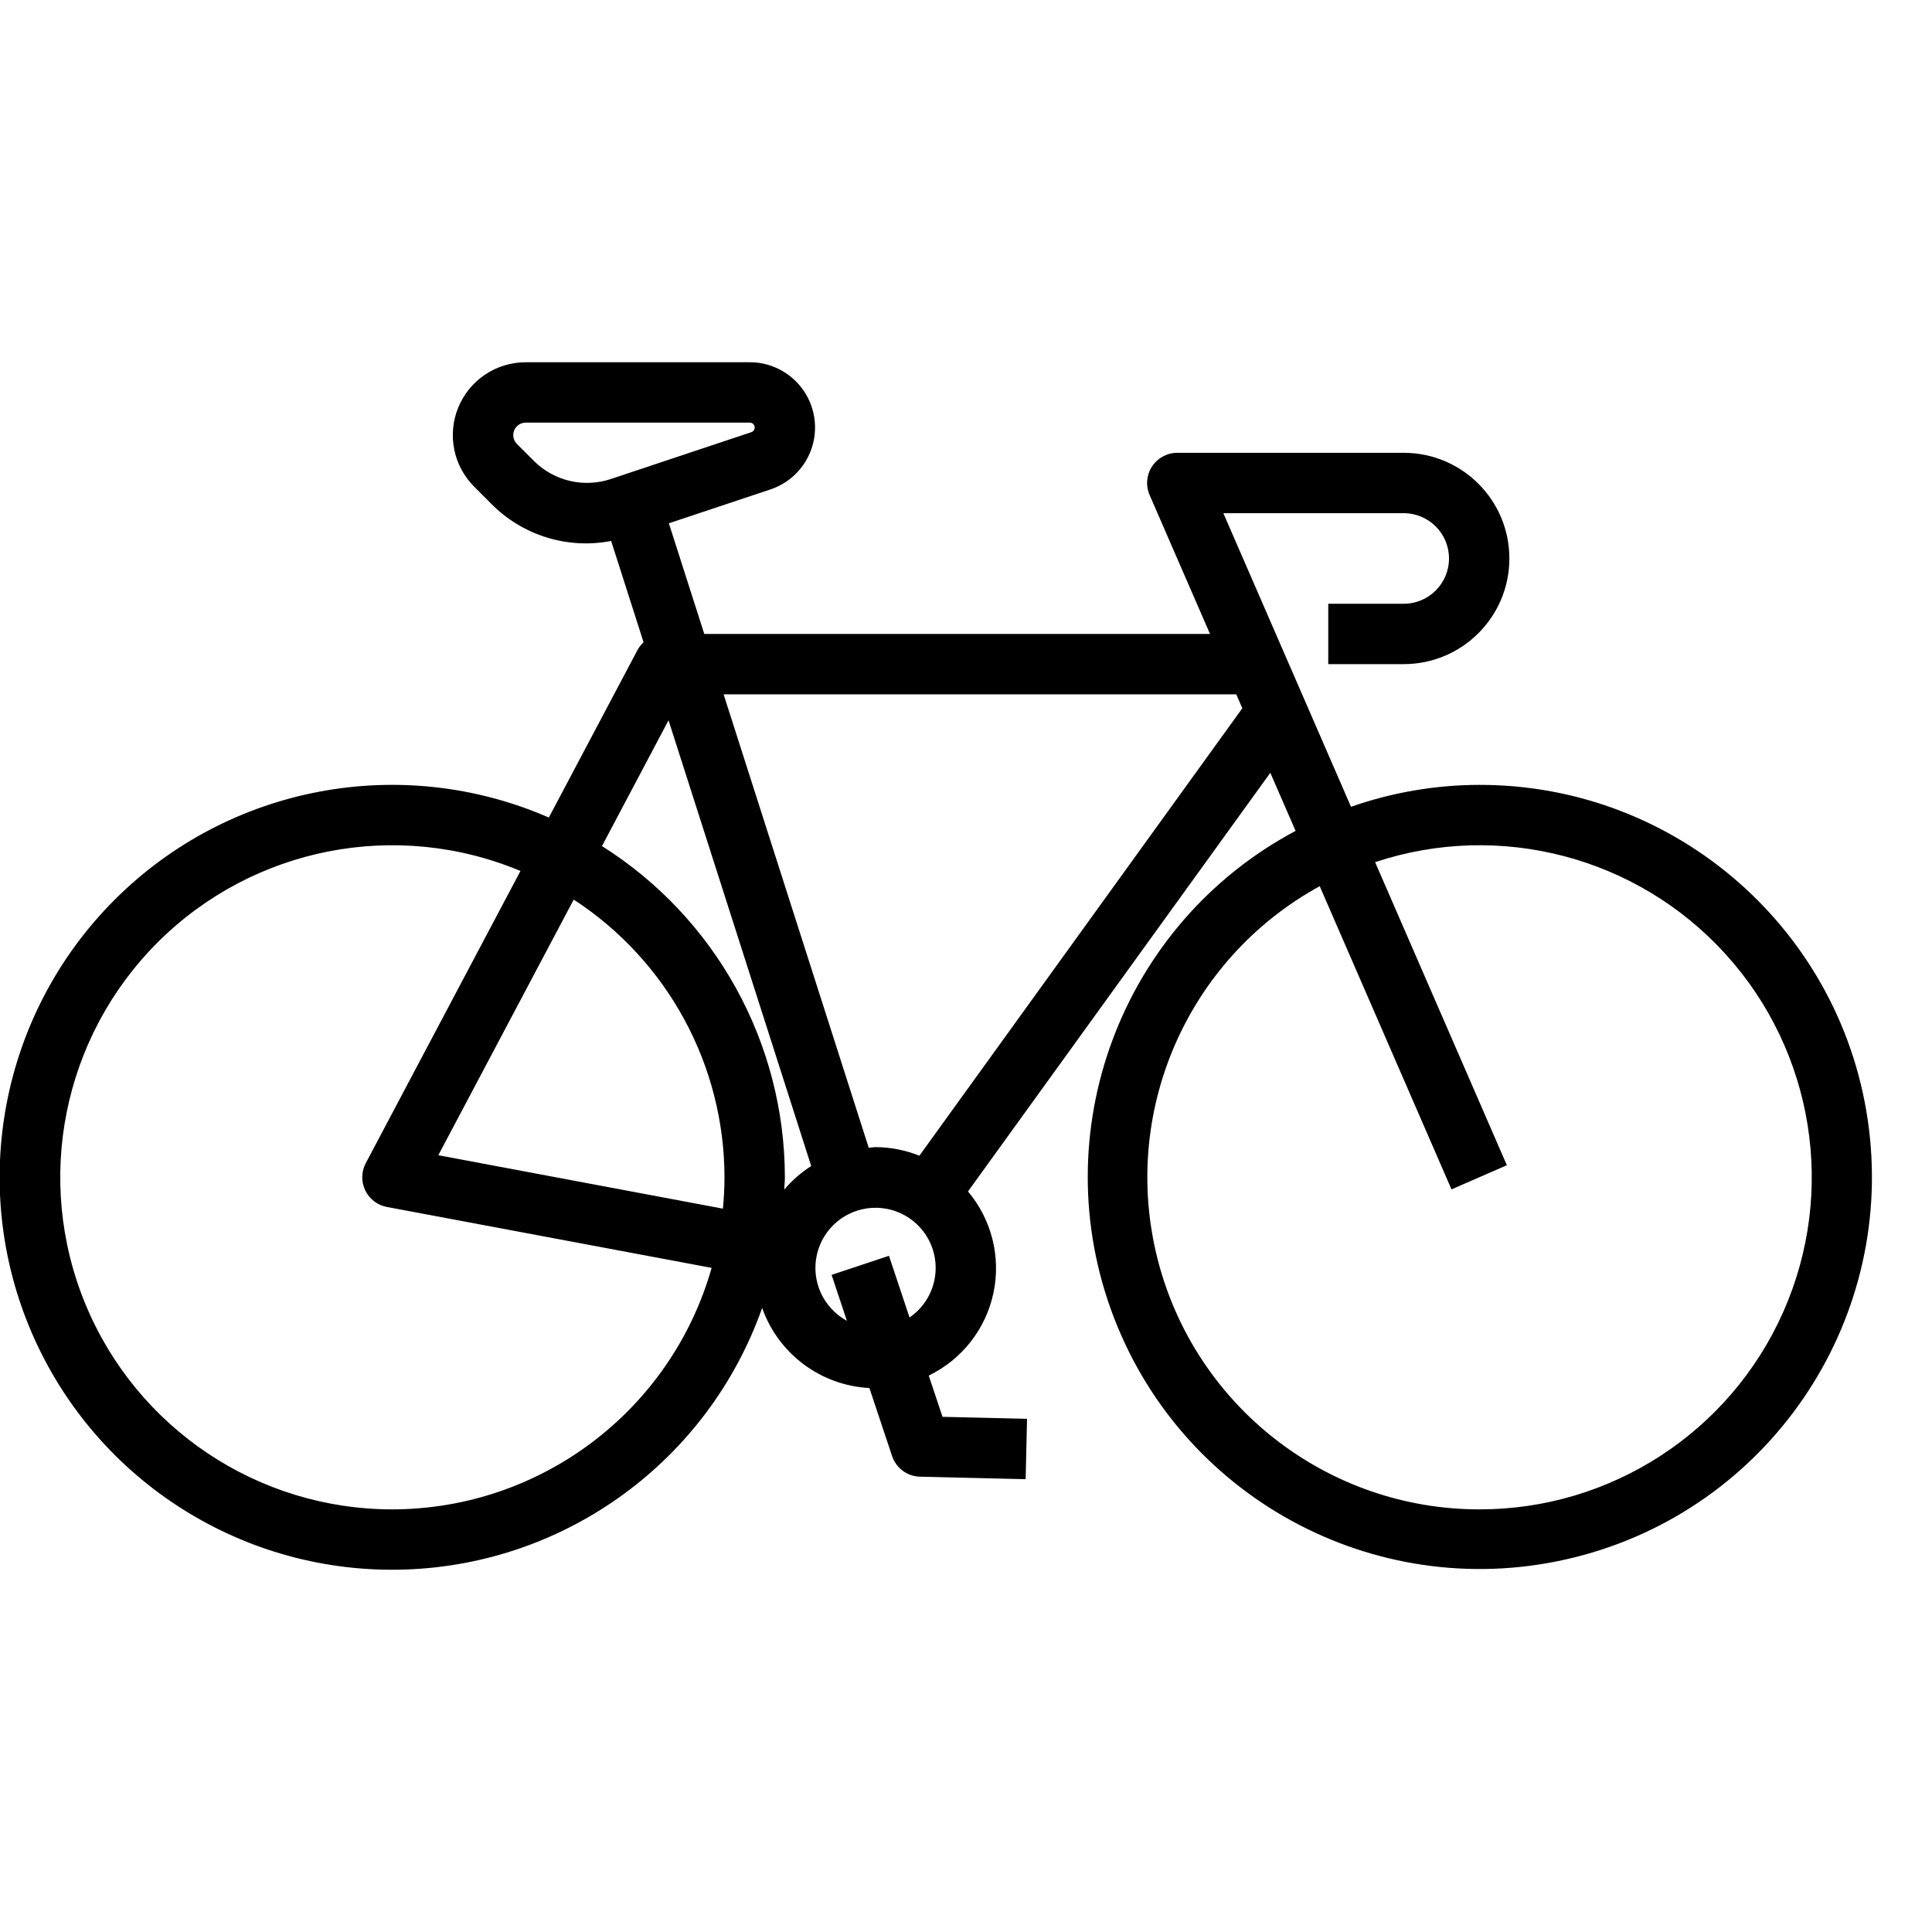
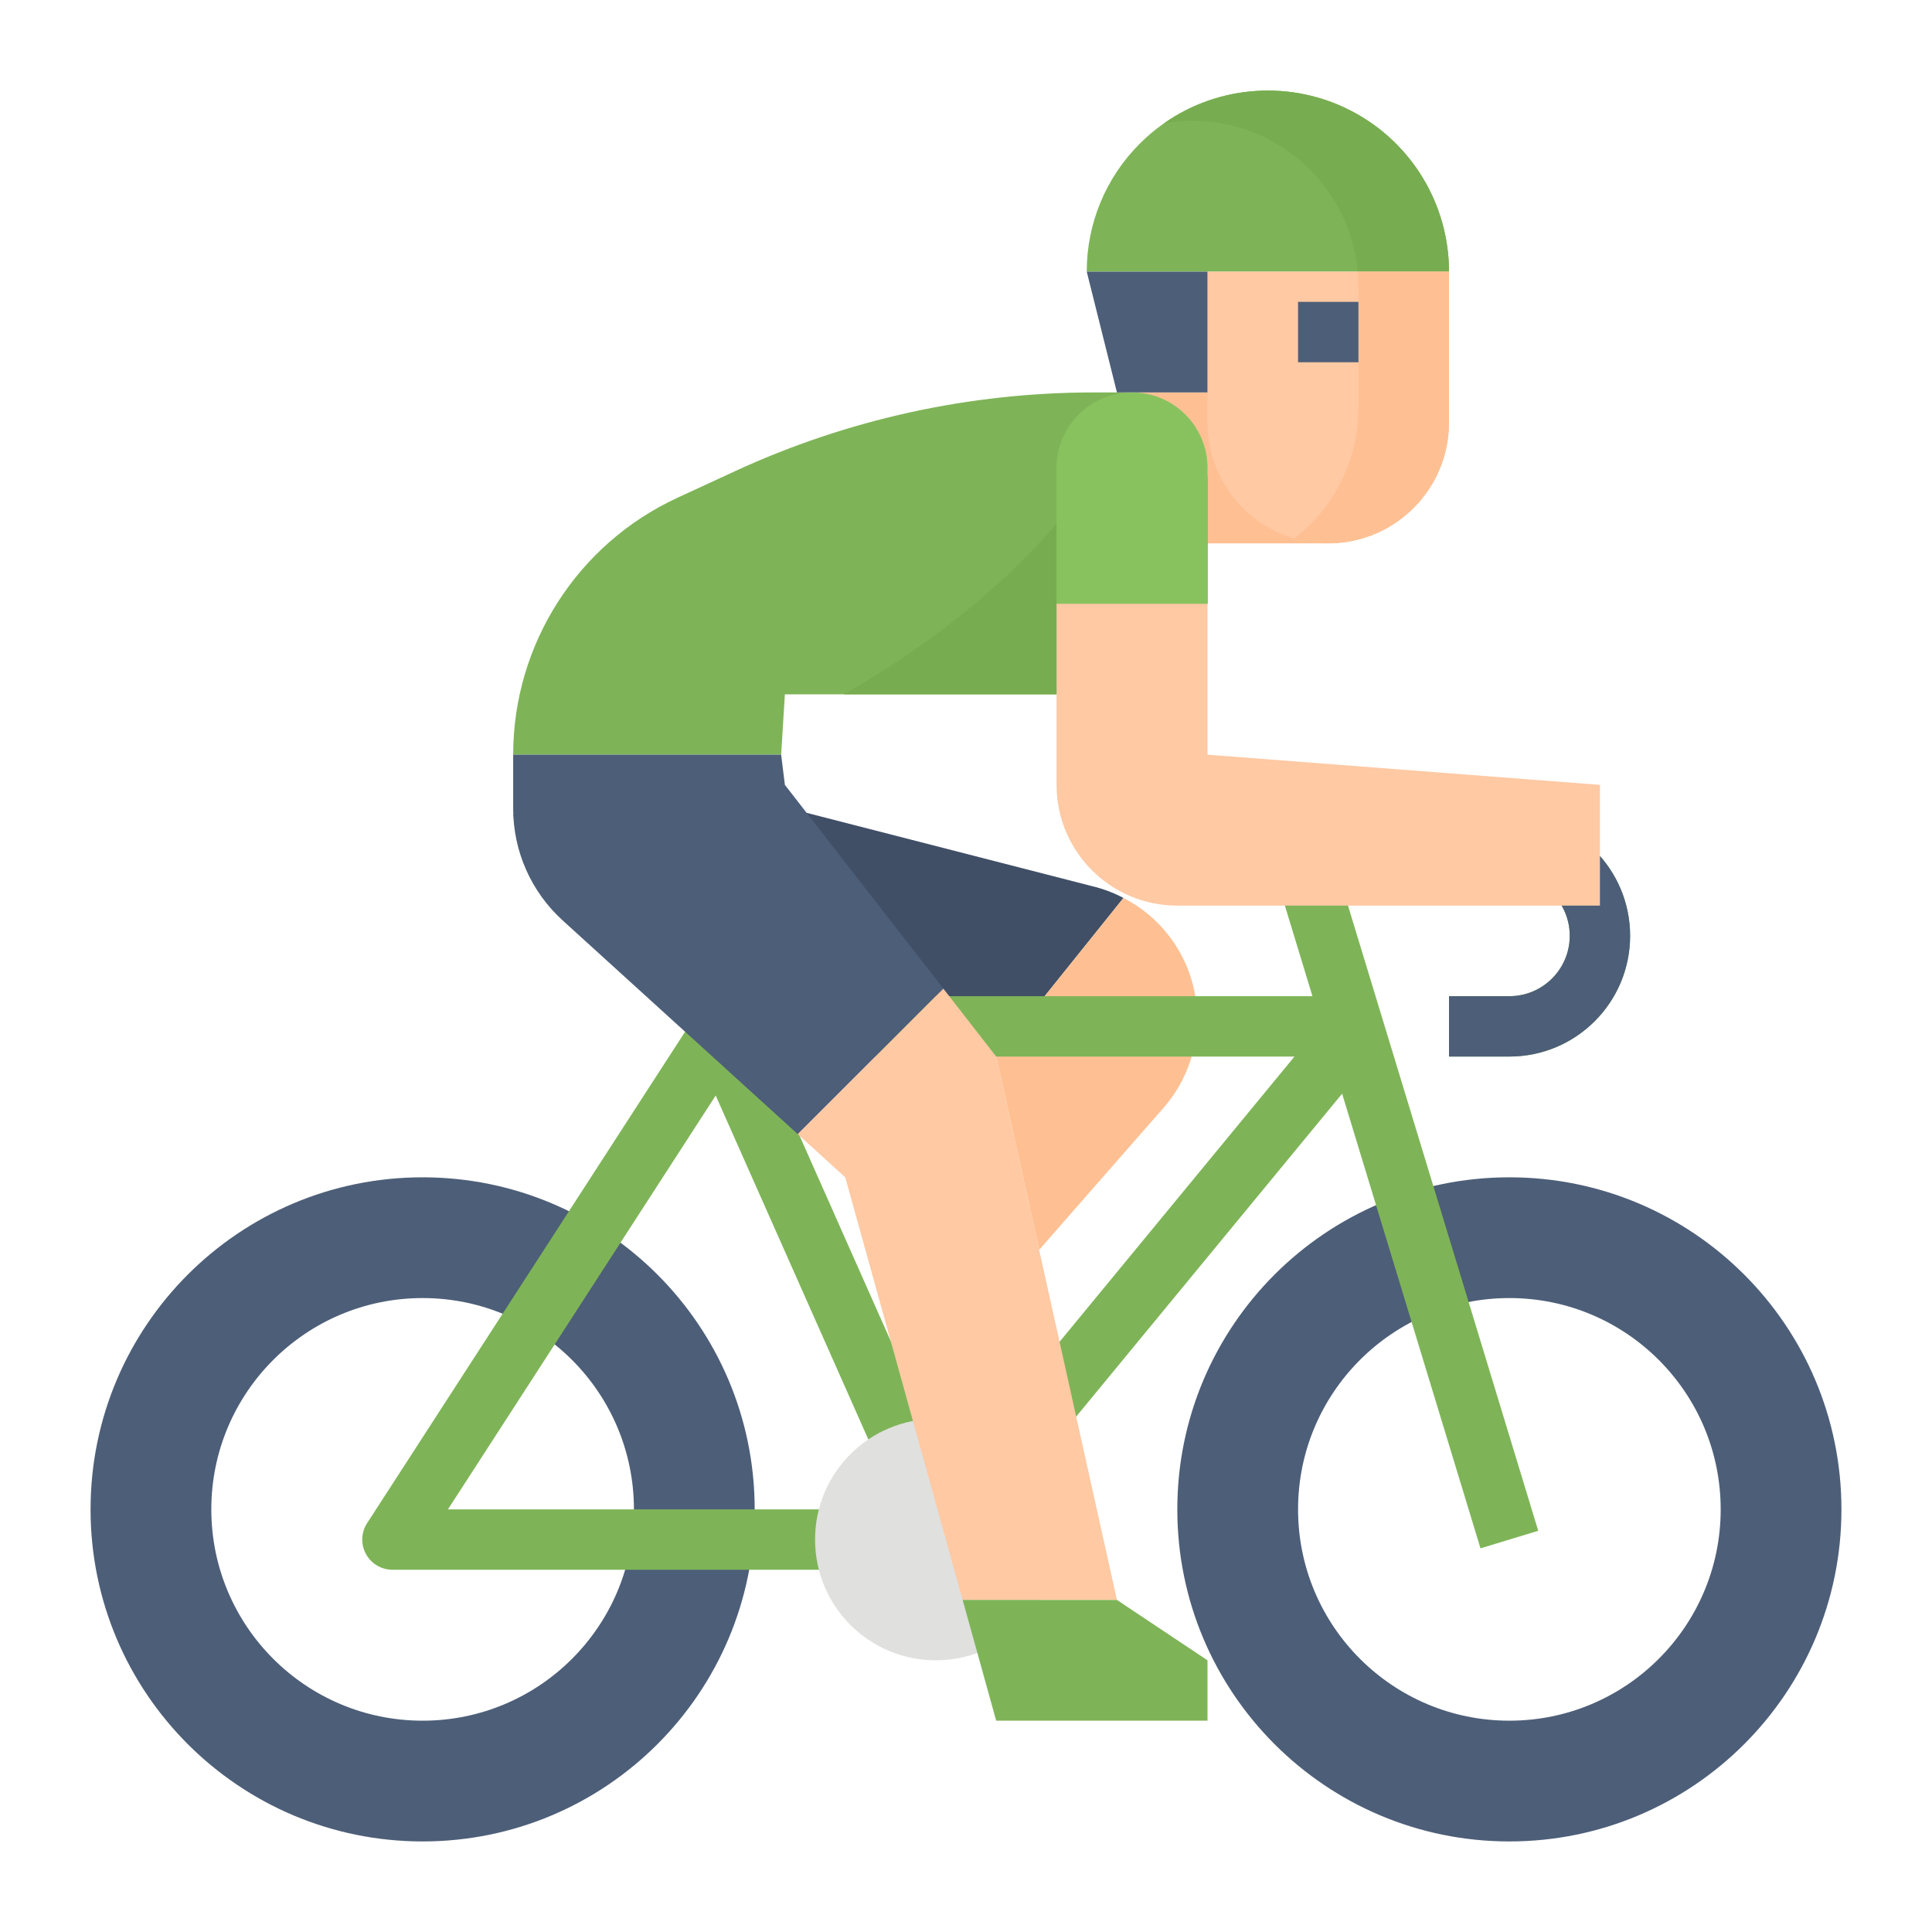
- <svg xmlns="http://www.w3.org/2000/svg" viewBox="0 0 64 64" width="512" height="512">
-   <g id="outline">
-     <path d="M49,26a12.933,12.933,0,0,0-4.246.726L40.525,17H46.5a1.5,1.5,0,0,1,0,3H44v2h2.5a3.5,3.5,0,0,0,0-7H39a1,1,0,0,0-.917,1.4l2,4.6H23.33l-1.173-3.665,3.364-1.122A2.162,2.162,0,0,0,24.838,12H17.414a2.414,2.414,0,0,0-1.707,4.121l.569.569a4.4,4.4,0,0,0,3.969,1.23l1.074,3.356a.977.977,0,0,0-.2.256l-2.938,5.55a13,13,0,1,0,7.066,16.245A3.986,3.986,0,0,0,28.8,45.98l.751,2.253a1,1,0,0,0,.925.684l3.5.083.046-2-2.8-.066-.456-1.366a3.95,3.95,0,0,0,1.3-6.1L42.081,25.6l.837,1.924A12.987,12.987,0,1,0,49,26ZM20.22,15.873a2.493,2.493,0,0,1-2.53-.6l-.569-.569A.414.414,0,0,1,17.414,14h7.424a.162.162,0,0,1,.051.316ZM13,50a11,11,0,1,1,4.241-21.148l-5.125,9.68a1,1,0,0,0,.7,1.45L23.574,42A11.012,11.012,0,0,1,13,50Zm10.947-9.962-9.427-1.77L19.005,29.8A11,11,0,0,1,24,39C24,39.35,23.98,39.7,23.947,40.038Zm2.032-.631c.005-.136.021-.27.021-.407a12.991,12.991,0,0,0-6.059-10.973l2.205-4.166,4.726,14.765A3.986,3.986,0,0,0,25.979,39.407Zm4.152,4.24L29.448,41.6l-1.9.632.506,1.52a1.992,1.992,0,1,1,2.073-.106Zm.325-5.363A3.966,3.966,0,0,0,29,38c-.076,0-.147.018-.222.022L23.97,23H40.953l.2.463ZM49,50a11,11,0,0,1-5.283-20.644L48.083,39.4l1.834-.8-4.365-10.04A11,11,0,1,1,49,50Z" />
-   </g>
+ <svg xmlns="http://www.w3.org/2000/svg" height="512" viewBox="0 0 512 512" width="512">
+   <path d="m296 104h56v40h-56z" fill="#fec093" />
+   <path d="m264 280 33.733-42.033a35.822 35.822 0 0 0 -8.427-3.155l-89.806-23.062v68.25z" fill="#404f66" />
+   <path d="m316.565 262.828a35.913 35.913 0 0 0 -18.832-24.861l-33.733 42.033 11.385 51.232 33.215-37.932a35.976 35.976 0 0 0 7.965-30.472z" fill="#fec093" />
+   <path d="m400 312a88 88 0 1 0 88 88 88 88 0 0 0 -88-88zm0 144a56 56 0 1 1 56-56 56 56 0 0 1 -56 56z" fill="#4d5e78" />
+   <path d="m112 312a88 88 0 1 0 88 88 88 88 0 0 0 -88-88zm0 144a56 56 0 1 1 56-56 56 56 0 0 1 -56 56z" fill="#4d5e78" />
+   <path d="m400 264h-16v16h16a32 32 0 0 0 0-64h-56a7.992 7.992 0 0 0 -7.652 10.328l11.465 37.672h-152.331l-14.982-33.75-14.617 6.5 16.032 36.115-84.63 130.791a8 8 0 0 0 6.715 12.344h144a8 8 0 0 0 6.176-2.914l101.5-123.251 36.672 120.493 15.3-4.656-52.848-173.672h45.2a16 16 0 0 1 0 32zm-210.333 26.33 48.681 109.67h-119.641zm62.111 100.5-49.194-110.83h140.463z" fill="#7eb457" />
+   <path d="m207.015 216h-71.015a35.1 35.1 0 0 0 33.3 24h6.7l33.194-6.3a8.984 8.984 0 0 0 6.806-8.715 8.985 8.985 0 0 0 -8.985-8.985z" fill="#4d5e78" />
+   <circle cx="248" cy="408" fill="#e0e0de" r="32" />
+   <path d="m416 248a16.019 16.019 0 0 1 -16 16h-16v16h16a32 32 0 0 0 0-64h-16v16h16a16.019 16.019 0 0 1 16 16z" fill="#4d5e78" />
+   <path d="m296 104h-6.159a226.922 226.922 0 0 0 -95.094 20.886l-15.165 7a75.019 75.019 0 0 0 -43.582 68.114h71.015l.985-16h72l40-24v-32a24 24 0 0 0 -24-24z" fill="#7eb457" />
+   <path d="m320 128v32l-40 24h-56.39c21.65-12.26 60.18-38.66 78.53-79.2a24 24 0 0 1 17.86 23.2z" fill="#77ad50" />
+   <path d="m208 208-.985-8h-71.015v14.305a40 40 0 0 0 13.093 29.6l62.336 56.668 38.571-38.573z" fill="#4d5e78" />
+   <path d="m384 72h-96a47.813 47.813 0 0 1 14.06-33.94 46.732 46.732 0 0 1 6.48-5.43 48 48 0 0 1 75.46 39.37z" fill="#7eb457" />
+   <path d="m384 72h-24.18a44.043 44.043 0 0 0 -51.28-39.37 48 48 0 0 1 75.46 39.37z" fill="#77ad50" />
+   <path d="m384 72v40a32 32 0 1 1 -64 0v-40z" fill="#fec9a3" />
+   <path d="m384 72v40a32.017 32.017 0 0 1 -40.98 30.72 43.894 43.894 0 0 0 16.98-34.72v-32c0-1.35-.06-2.68-.18-4z" fill="#fec093" />
+   <path d="m320 104h-24l-8-32h32z" fill="#4d5e78" />
+   <path d="m320 124a20 20 0 0 0 -40 0v36h40z" fill="#88c25e" />
+   <path d="m320 200v-40h-40v48a32 32 0 0 0 32 32h112v-32z" fill="#fec9a3" />
+   <path d="m264 280-14-18-38.571 38.571 12.571 11.429 31.111 112h40.889z" fill="#fec9a3" />
+   <path d="m296 424h-40.889l8.889 32h56v-16z" fill="#7eb457" />
+   <path d="m344 80h16v16h-16z" fill="#4d5e78" />
</svg>
